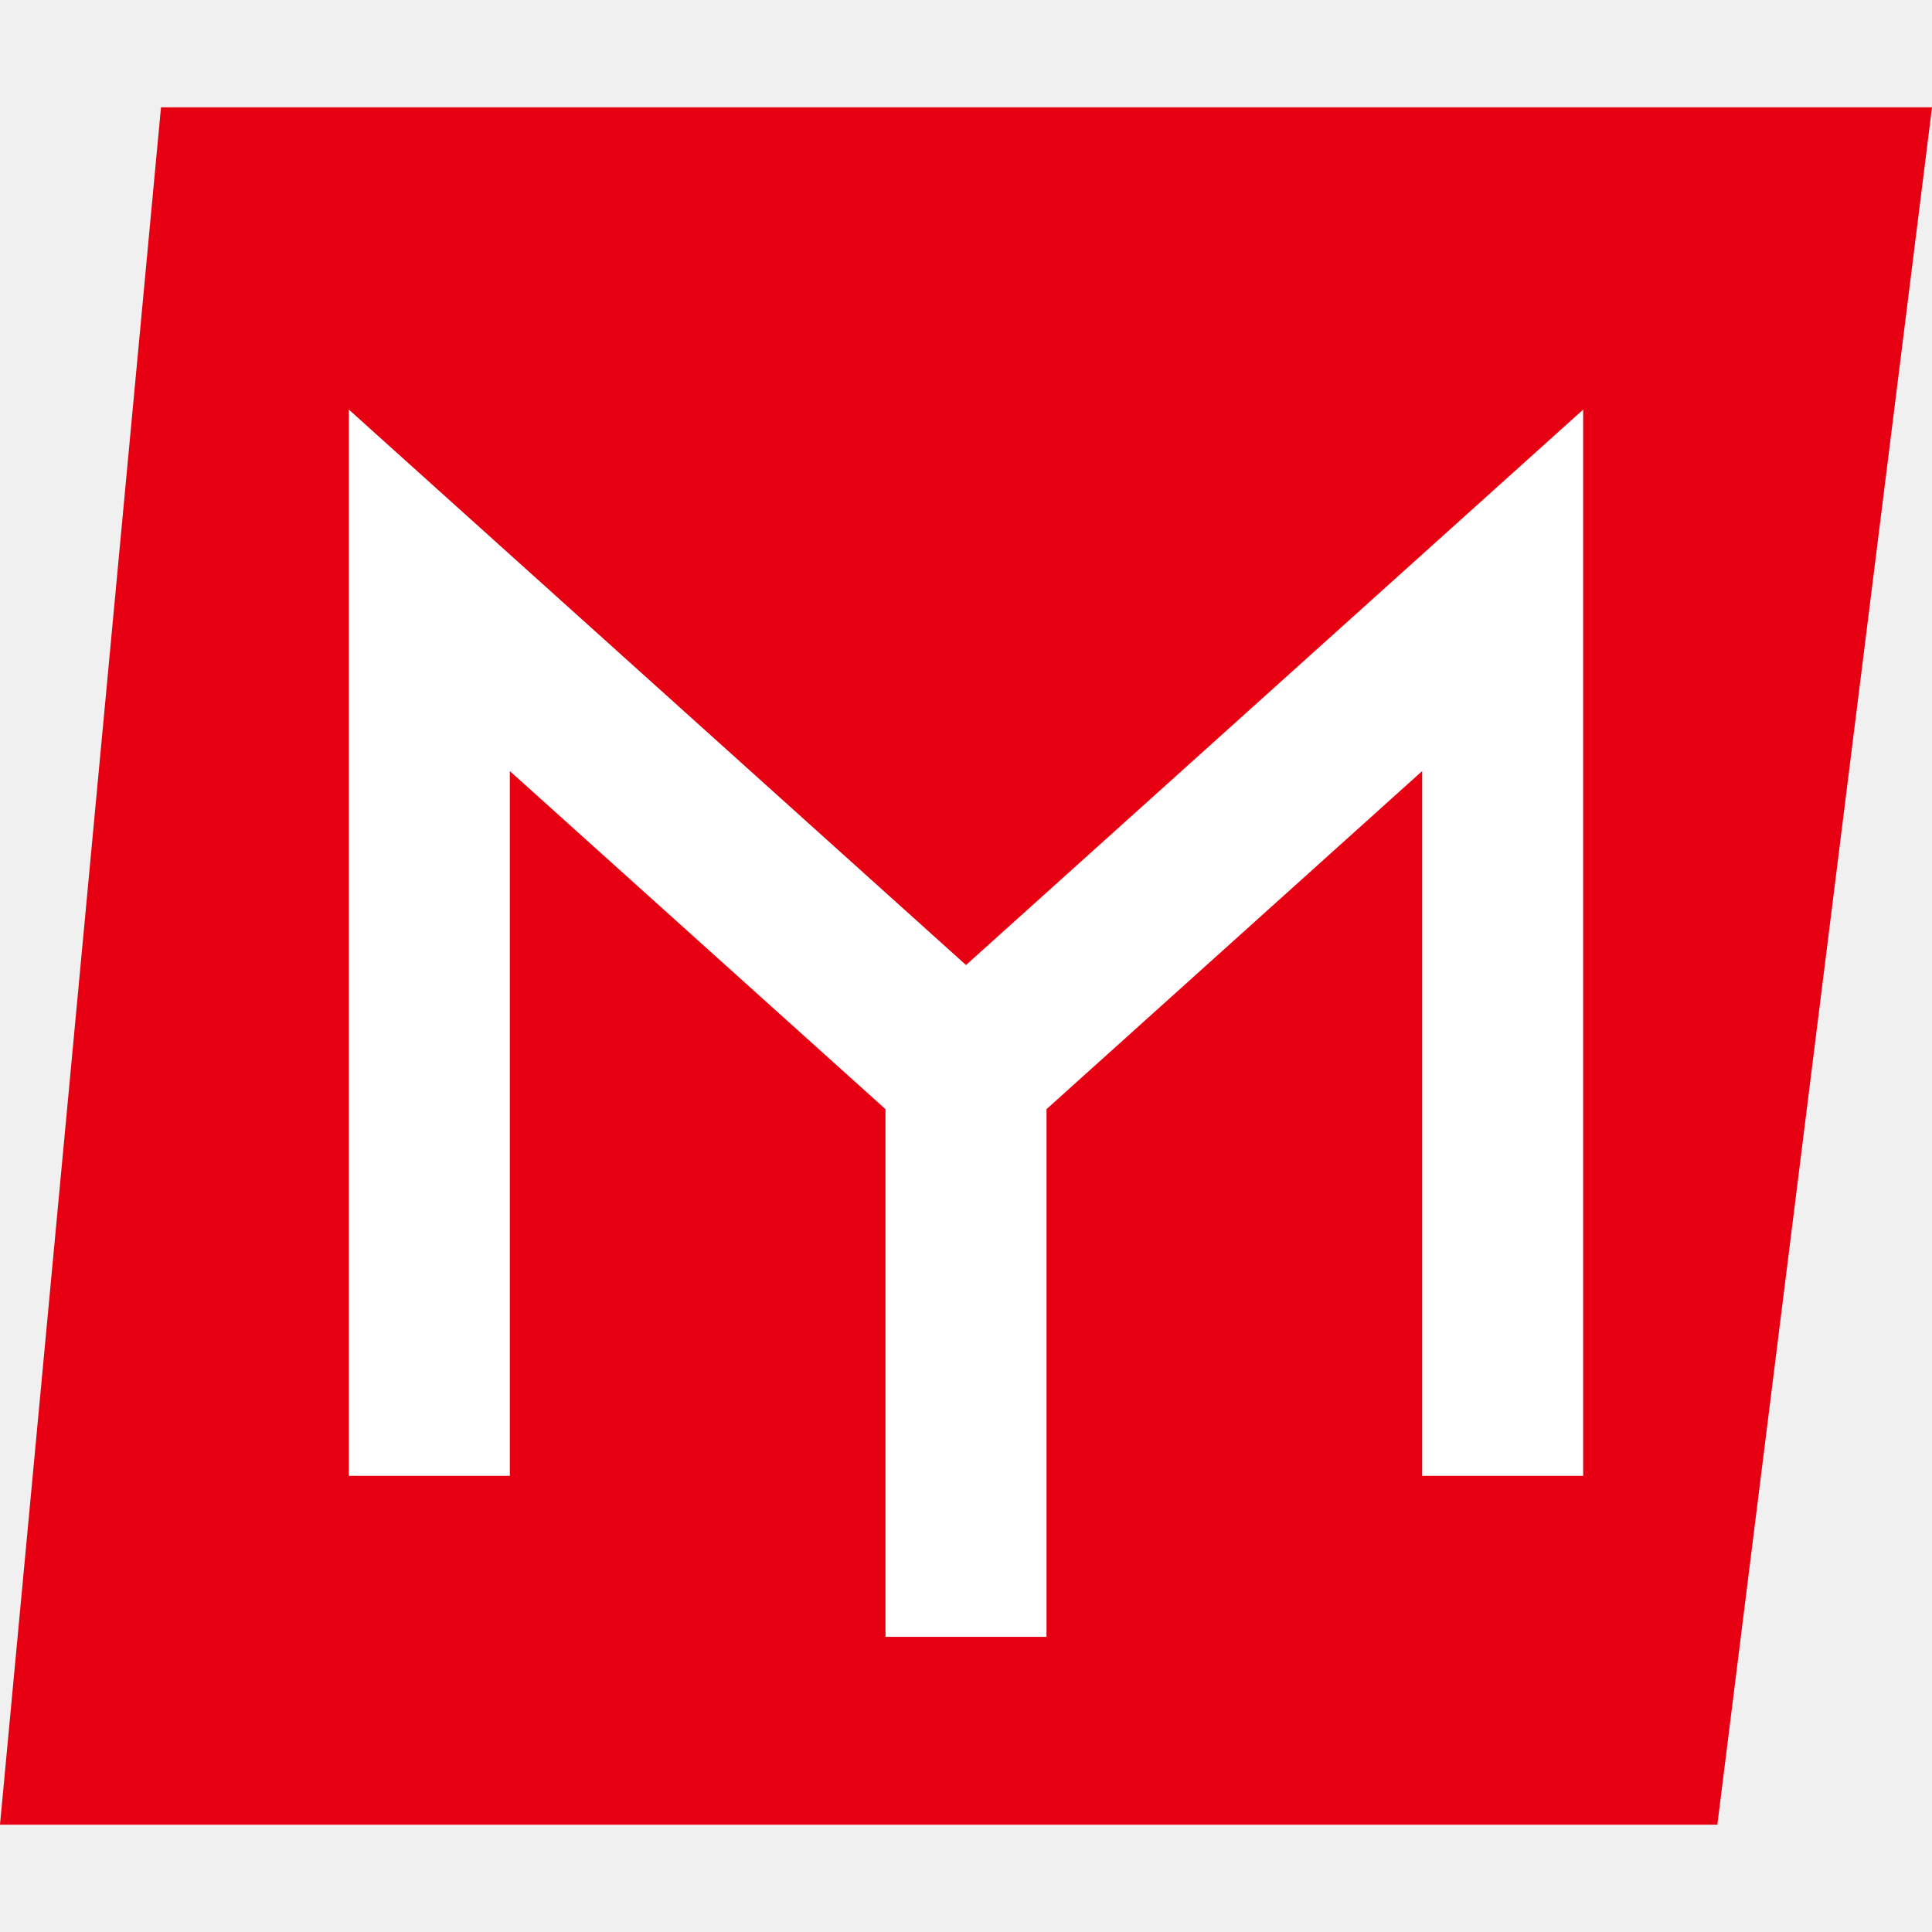
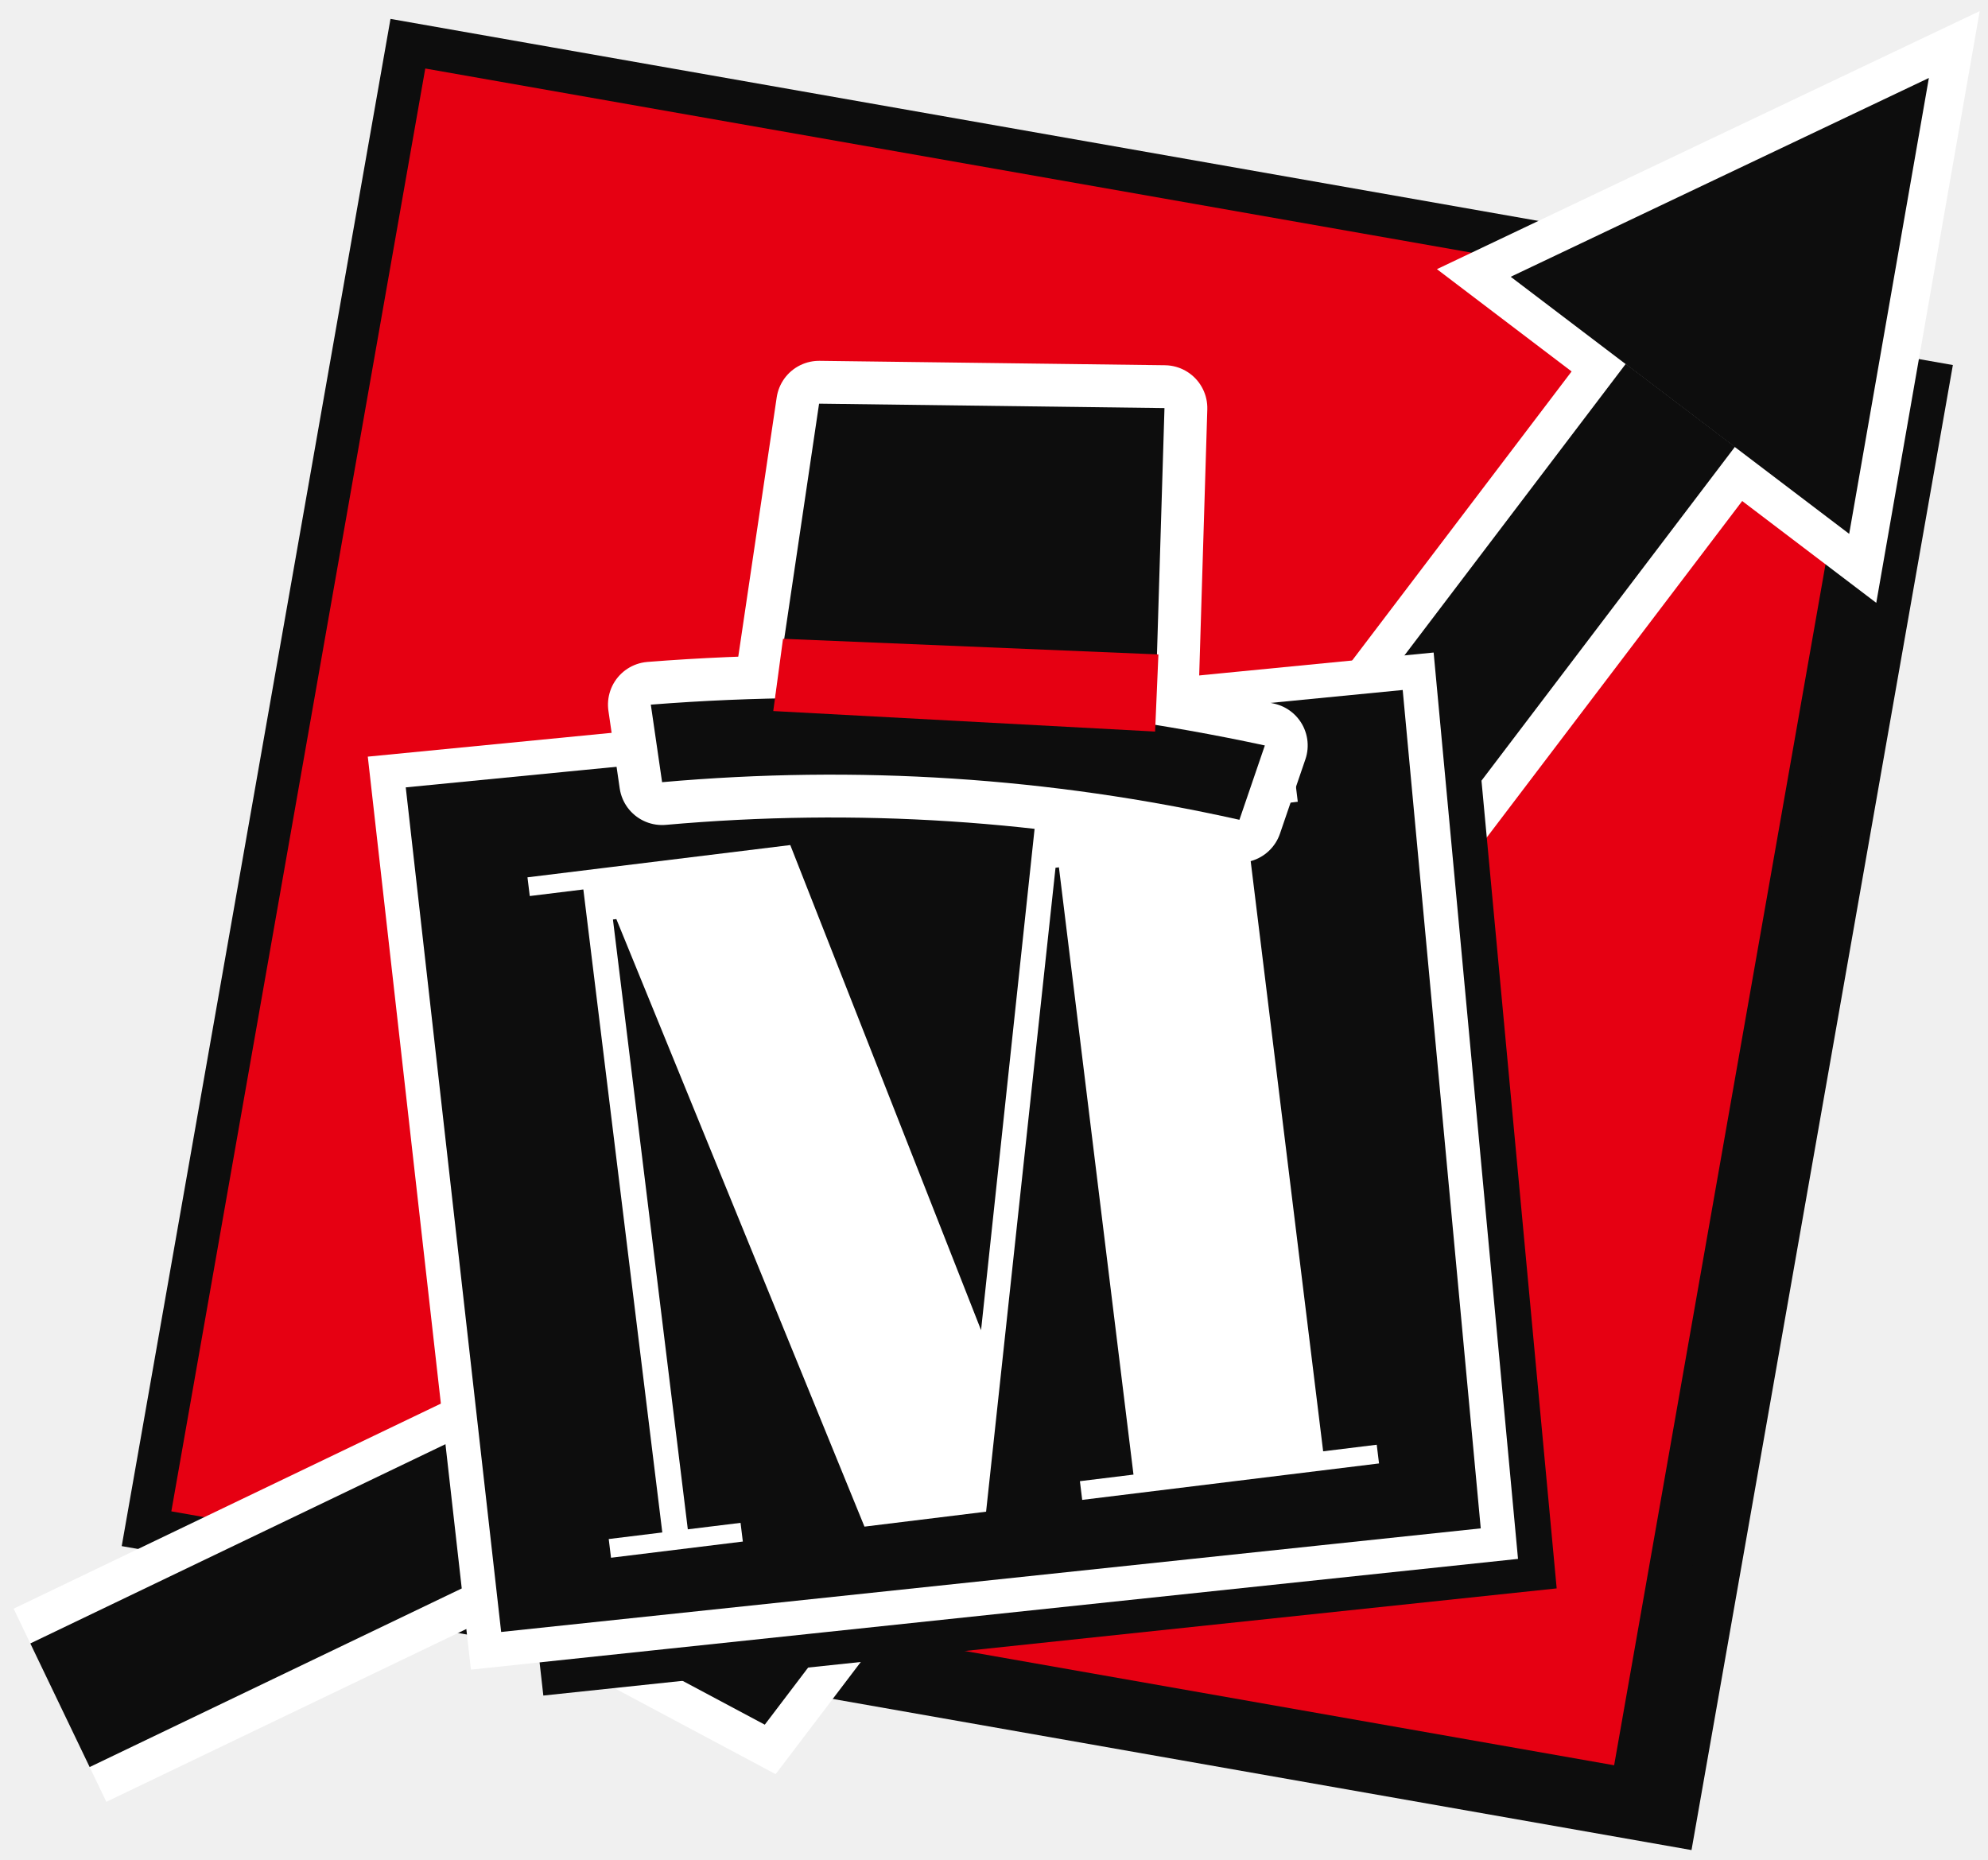
- <svg xmlns="http://www.w3.org/2000/svg" viewBox="0 0 36 36">
-   <path d="M3 2h33l-4 32H0z" fill="#e60012" />
-   <path d="M8 26V11l10 9 10-9v15M18 20v9" fill="none" stroke="#ffffff" stroke-width="3" stroke-linecap="square" stroke-linejoin="miter" />
+ <svg xmlns="http://www.w3.org/2000/svg" viewBox="13 15 232 217" role="img" aria-label="Manin">
+   <polygon points="67.6,27.1 240.9,57.6 210.4,230.9 37.1,200.4" fill="#0d0d0d" />
+   <polygon points="60.6,20.1 233.9,50.6 203.4,223.9 30.1,193.4" fill="#e60012" stroke="#0d0d0d" stroke-width="5" />
+   <polyline points="20.0,214.0 70.0,190.0 100.0,206.0 209.1,62.3" fill="none" stroke-linejoin="miter" stroke-miterlimit="8" stroke="#ffffff" stroke-width="25" />
+   <polygon points="228.8,77.3 238.1,24.1 189.3,47.3" fill="#ffffff" stroke="#ffffff" stroke-width="9" stroke-linejoin="miter" />
+   <polyline points="20.0,214.0 70.0,190.0 100.0,206.0 209.1,62.3" fill="none" stroke-linejoin="miter" stroke-miterlimit="8" stroke="#0d0d0d" stroke-width="16" />
+   <polygon points="228.8,77.3 238.1,24.1 189.3,47.3" fill="#0d0d0d" />
+   <g transform="translate(66.1 199.6) rotate(-7 57.9 -49.6)">
+     <g transform="translate(0.0 -99.2) rotate(0 57.9 49.6)">
+       <polygon points="-2.0,-3.0 118.9,0.0 115.9,102.2 -3.0,100.2" transform="translate(6 6)" fill="#0d0d0d" />
+       <polygon points="-2.0,-3.0 118.9,0.0 115.9,102.2 -3.0,100.2" fill="#0d0d0d" stroke="#ffffff" stroke-width="4" stroke-linejoin="miter" />
+       <path d="M59.8 0H90.3V2.2H84V77.8H90.3V80H55.4V77.8H61.7V6.4H61.3L44.1 80H29.8L9.7 6.1H9.3V77.8H15.5V80H0V77.8H6.3V2.2H0V0H30.9L46.1 58.9Z" transform="translate(12.8 11.2)" fill="#ffffff" />
+       <g transform="rotate(12 62.6 10.1)">
+         <g fill="#ffffff" stroke="#ffffff" stroke-width="10" stroke-linejoin="round">
+           <polygon points="41.0,0.2 43.2,-36.5 83.4,-39.5 85.6,-0.8" />
+           <path d="M26.7,0.2 Q62.6,-5.8 98.5,-1.3 L96.3,7.6 Q62.6,3.1 28.8,9.1 Z" />
+         </g>
+         <g fill="#0d0d0d">
+           <polygon points="41.0,0.2 43.2,-36.5 83.4,-39.5 85.6,-0.8" />
+           <path d="M26.7,0.2 Q62.6,-5.8 98.5,-1.3 L96.3,7.6 Q62.6,3.1 28.8,9.1 Z" />
+         </g>
+         <polygon points="41.4,-8.8 85.2,-10.8 85.6,-1.8 41.0,-0.3" fill="#e60012" />
+       </g>
+     </g>
+   </g>
</svg>
